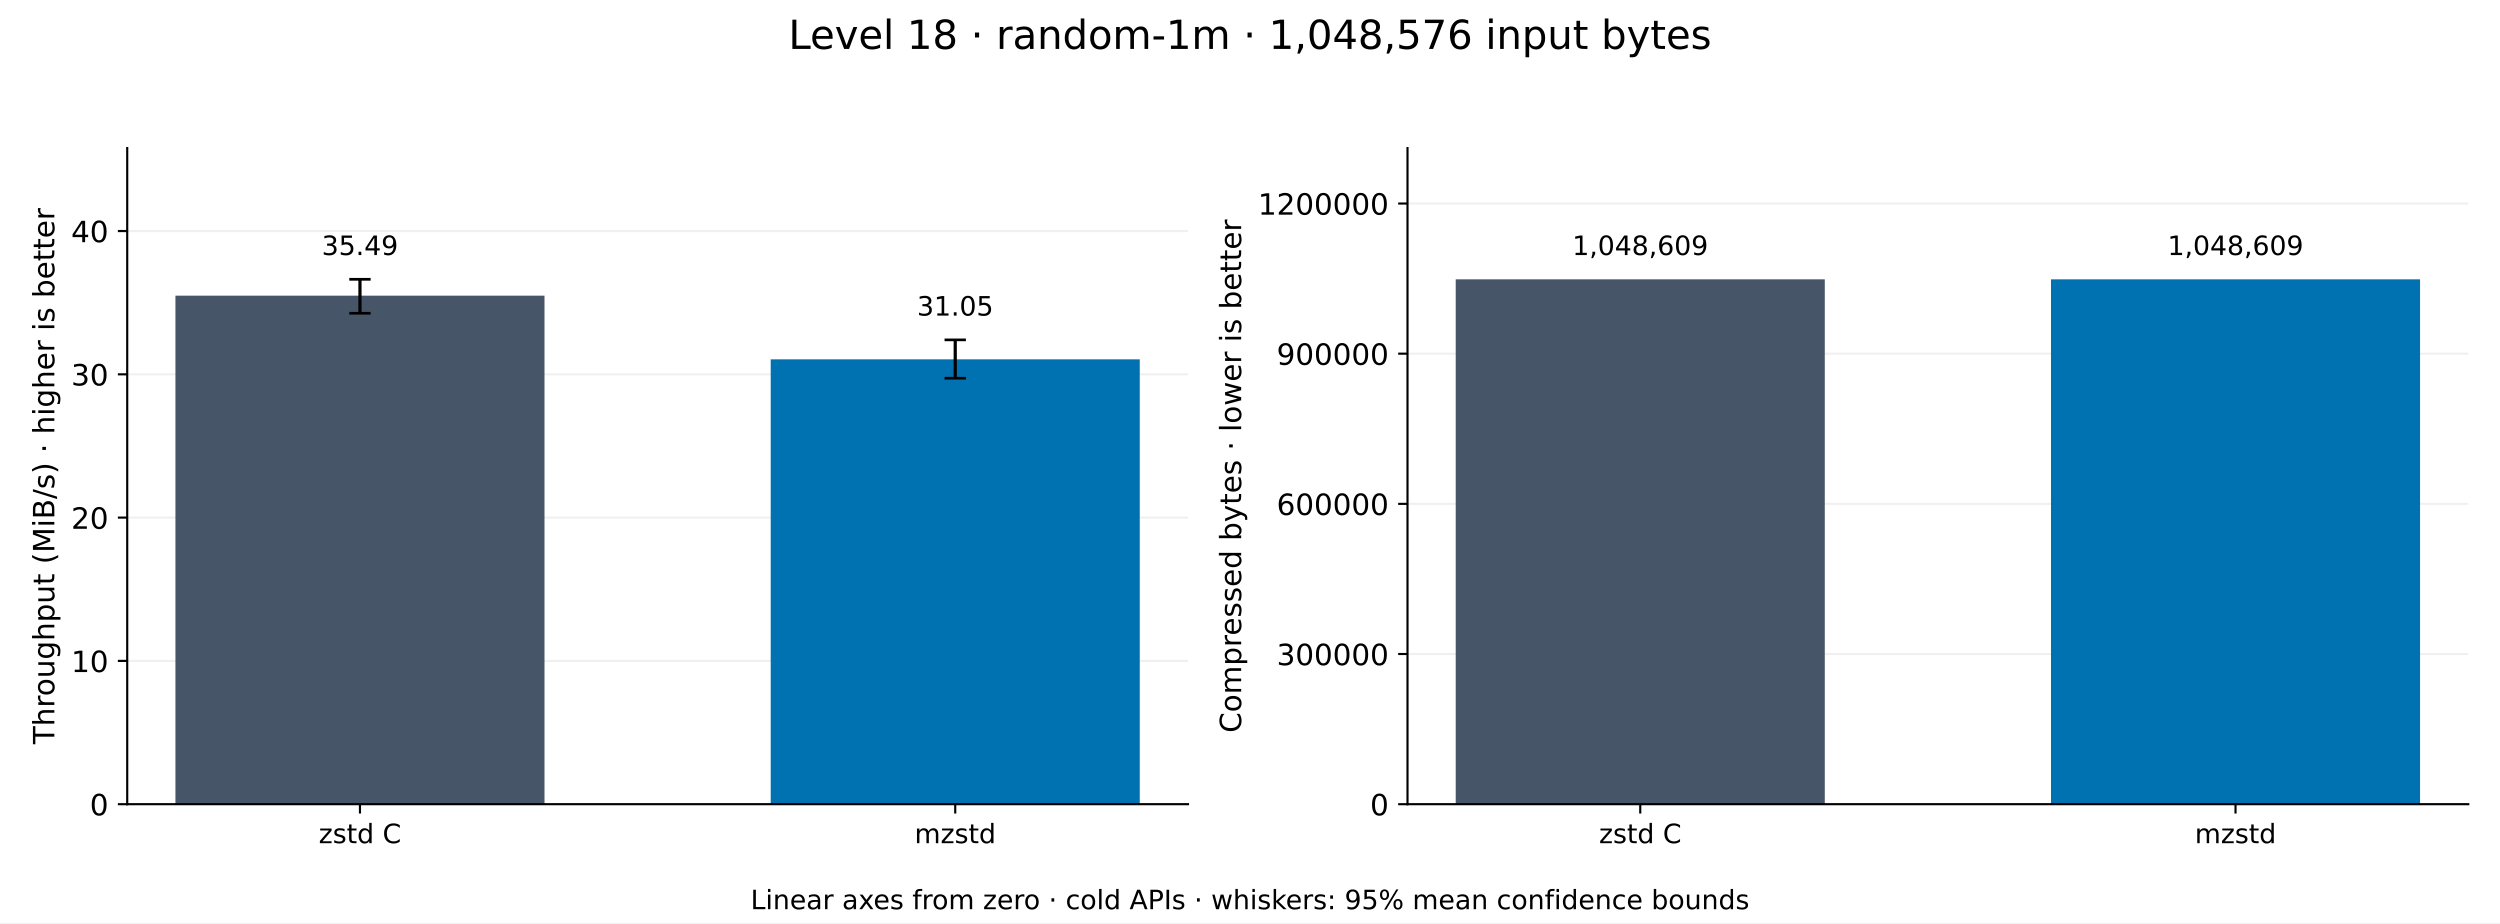
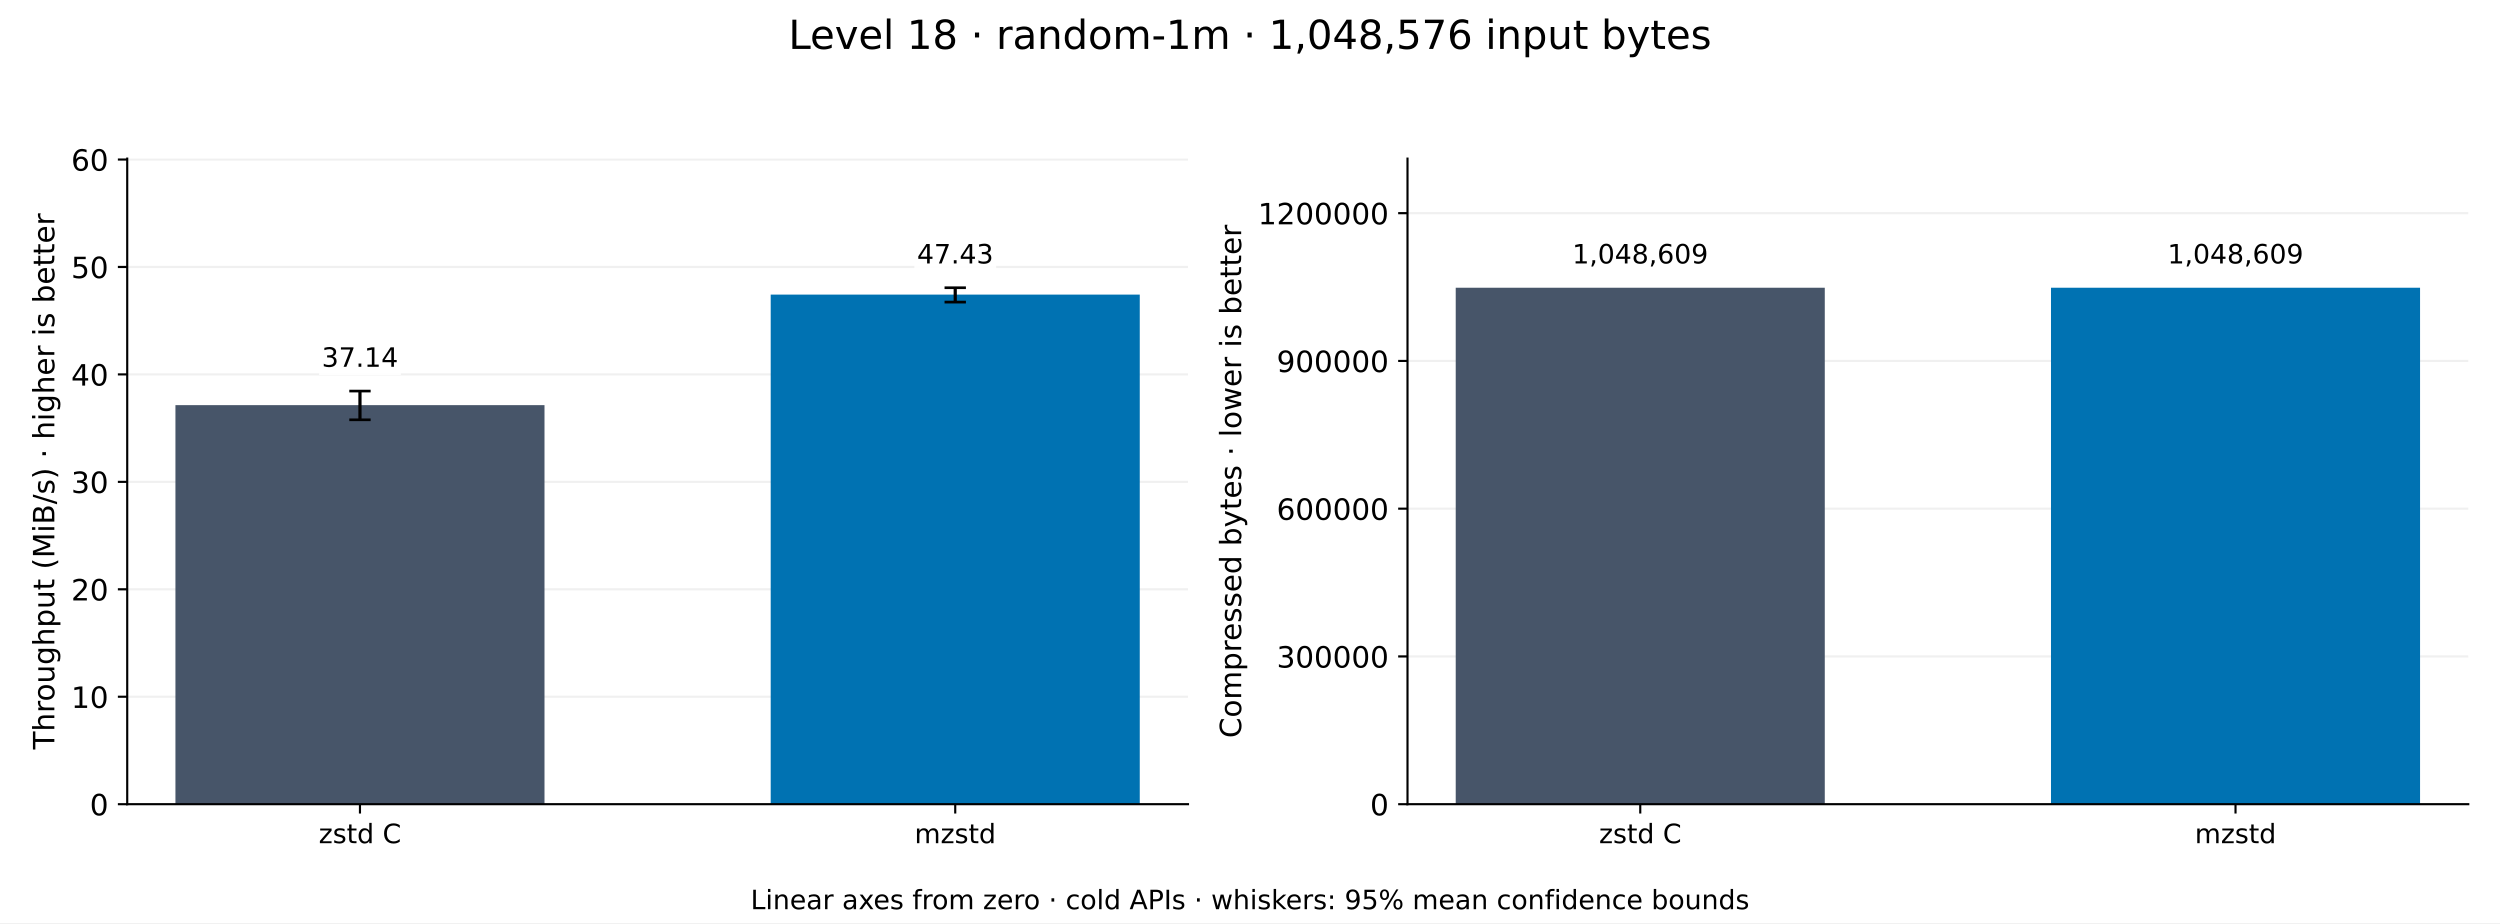
<svg xmlns="http://www.w3.org/2000/svg" xmlns:xlink="http://www.w3.org/1999/xlink" width="936pt" height="345.6pt" viewBox="0 0 936 345.6" version="1.1">
  <defs>
    <style type="text/css">*{stroke-linejoin: round; stroke-linecap: butt}</style>
  </defs>
  <g id="figure_1">
    <g id="patch_1">
      <path d="M 0 345.6 L 936 345.6 L 936 0 L 0 0 z " style="fill: #ffffff" />
    </g>
    <g id="axes_1">
      <g id="patch_2">
-         <path d="M 47.63 301.088 L 444.78 301.088 L 444.78 55.44 L 47.63 55.44 z " style="fill: #ffffff" />
+         <path d="M 47.63 301.088 L 444.78 301.088 L 444.78 59.385 L 47.63 59.385 z " style="fill: #ffffff" />
      </g>
      <g id="matplotlib.axis_1">
        <g id="xtick_1">
          <g id="line2d_1">
            <defs>
              <path id="mcbfd24ea1b" d="M 0 0 L 0 3.5 " style="stroke: #000000; stroke-width: 0.8" />
            </defs>
            <g>
              <use xlink:href="#mcbfd24ea1b" x="134.771" y="301.088" style="stroke: #000000; stroke-width: 0.8" />
            </g>
          </g>
          <g id="text_1">
            <text style="font-size: 10px; font-family: 'DejaVu Sans', 'Bitstream Vera Sans', 'Computer Modern Sans Serif', 'Lucida Grande', 'Verdana', 'Geneva', 'Lucid', 'Arial', 'Helvetica', 'Avant Garde', sans-serif; text-anchor: middle" x="134.771" y="315.686" transform="rotate(-0 134.7712 315.6864)">zstd C</text>
          </g>
        </g>
        <g id="xtick_2">
          <g id="line2d_2">
            <g>
              <use xlink:href="#mcbfd24ea1b" x="357.639" y="301.088" style="stroke: #000000; stroke-width: 0.8" />
            </g>
          </g>
          <g id="text_2">
            <text style="font-size: 10px; font-family: 'DejaVu Sans', 'Bitstream Vera Sans', 'Computer Modern Sans Serif', 'Lucida Grande', 'Verdana', 'Geneva', 'Lucid', 'Arial', 'Helvetica', 'Avant Garde', sans-serif; text-anchor: middle" x="357.639" y="315.686" transform="rotate(-0 357.6388 315.6864)">mzstd</text>
          </g>
        </g>
      </g>
      <g id="matplotlib.axis_2">
        <g id="ytick_1">
          <g id="line2d_3">
-             <path d="M 47.63 301.088 L 444.78 301.088 " clip-path="url(#pbdffe51d3f)" style="fill: none; stroke: #b0b0b0; stroke-opacity: 0.18; stroke-width: 0.8; stroke-linecap: square" />
+             <path d="M 47.63 301.088 L 444.78 301.088 " clip-path="url(#peca23a366c)" style="fill: none; stroke: #b0b0b0; stroke-opacity: 0.18; stroke-width: 0.8; stroke-linecap: square" />
          </g>
          <g id="line2d_4">
            <defs>
              <path id="m862e928616" d="M 0 0 L -3.5 0 " style="stroke: #000000; stroke-width: 0.8" />
            </defs>
            <g>
              <use xlink:href="#m862e928616" x="47.63" y="301.088" style="stroke: #000000; stroke-width: 0.8" />
            </g>
          </g>
          <g id="text_3">
            <text style="font-size: 11px; font-family: 'DejaVu Sans', 'Bitstream Vera Sans', 'Computer Modern Sans Serif', 'Lucida Grande', 'Verdana', 'Geneva', 'Lucid', 'Arial', 'Helvetica', 'Avant Garde', sans-serif; text-anchor: end" x="40.63" y="305.267" transform="rotate(-0 40.63 305.2671)">0</text>
          </g>
        </g>
        <g id="ytick_2">
          <g id="line2d_5">
-             <path d="M 47.63 247.441 L 444.78 247.441 " clip-path="url(#pbdffe51d3f)" style="fill: none; stroke: #b0b0b0; stroke-opacity: 0.18; stroke-width: 0.8; stroke-linecap: square" />
+             <path d="M 47.63 260.861 L 444.78 260.861 " clip-path="url(#peca23a366c)" style="fill: none; stroke: #b0b0b0; stroke-opacity: 0.18; stroke-width: 0.8; stroke-linecap: square" />
          </g>
          <g id="line2d_6">
            <g>
-               <use xlink:href="#m862e928616" x="47.63" y="247.441" style="stroke: #000000; stroke-width: 0.8" />
+               <use xlink:href="#m862e928616" x="47.63" y="260.861" style="stroke: #000000; stroke-width: 0.8" />
            </g>
          </g>
          <g id="text_4">
-             <text style="font-size: 11px; font-family: 'DejaVu Sans', 'Bitstream Vera Sans', 'Computer Modern Sans Serif', 'Lucida Grande', 'Verdana', 'Geneva', 'Lucid', 'Arial', 'Helvetica', 'Avant Garde', sans-serif; text-anchor: end" x="40.63" y="251.62" transform="rotate(-0 40.63 251.6198)">10</text>
+             <text style="font-size: 11px; font-family: 'DejaVu Sans', 'Bitstream Vera Sans', 'Computer Modern Sans Serif', 'Lucida Grande', 'Verdana', 'Geneva', 'Lucid', 'Arial', 'Helvetica', 'Avant Garde', sans-serif; text-anchor: end" x="40.63" y="265.04" transform="rotate(-0 40.63 265.0401)">10</text>
          </g>
        </g>
        <g id="ytick_3">
          <g id="line2d_7">
-             <path d="M 47.63 193.793 L 444.78 193.793 " clip-path="url(#pbdffe51d3f)" style="fill: none; stroke: #b0b0b0; stroke-opacity: 0.18; stroke-width: 0.8; stroke-linecap: square" />
+             <path d="M 47.63 220.634 L 444.78 220.634 " clip-path="url(#peca23a366c)" style="fill: none; stroke: #b0b0b0; stroke-opacity: 0.18; stroke-width: 0.8; stroke-linecap: square" />
          </g>
          <g id="line2d_8">
            <g>
-               <use xlink:href="#m862e928616" x="47.63" y="193.793" style="stroke: #000000; stroke-width: 0.8" />
+               <use xlink:href="#m862e928616" x="47.63" y="220.634" style="stroke: #000000; stroke-width: 0.8" />
            </g>
          </g>
          <g id="text_5">
-             <text style="font-size: 11px; font-family: 'DejaVu Sans', 'Bitstream Vera Sans', 'Computer Modern Sans Serif', 'Lucida Grande', 'Verdana', 'Geneva', 'Lucid', 'Arial', 'Helvetica', 'Avant Garde', sans-serif; text-anchor: end" x="40.63" y="197.973" transform="rotate(-0 40.63 197.9725)">20</text>
+             <text style="font-size: 11px; font-family: 'DejaVu Sans', 'Bitstream Vera Sans', 'Computer Modern Sans Serif', 'Lucida Grande', 'Verdana', 'Geneva', 'Lucid', 'Arial', 'Helvetica', 'Avant Garde', sans-serif; text-anchor: end" x="40.63" y="224.813" transform="rotate(-0 40.63 224.813)">20</text>
          </g>
        </g>
        <g id="ytick_4">
          <g id="line2d_9">
-             <path d="M 47.63 140.146 L 444.78 140.146 " clip-path="url(#pbdffe51d3f)" style="fill: none; stroke: #b0b0b0; stroke-opacity: 0.18; stroke-width: 0.8; stroke-linecap: square" />
+             <path d="M 47.63 180.407 L 444.78 180.407 " clip-path="url(#peca23a366c)" style="fill: none; stroke: #b0b0b0; stroke-opacity: 0.18; stroke-width: 0.8; stroke-linecap: square" />
          </g>
          <g id="line2d_10">
            <g>
-               <use xlink:href="#m862e928616" x="47.63" y="140.146" style="stroke: #000000; stroke-width: 0.8" />
+               <use xlink:href="#m862e928616" x="47.63" y="180.407" style="stroke: #000000; stroke-width: 0.8" />
            </g>
          </g>
          <g id="text_6">
-             <text style="font-size: 11px; font-family: 'DejaVu Sans', 'Bitstream Vera Sans', 'Computer Modern Sans Serif', 'Lucida Grande', 'Verdana', 'Geneva', 'Lucid', 'Arial', 'Helvetica', 'Avant Garde', sans-serif; text-anchor: end" x="40.63" y="144.325" transform="rotate(-0 40.63 144.3252)">30</text>
+             <text style="font-size: 11px; font-family: 'DejaVu Sans', 'Bitstream Vera Sans', 'Computer Modern Sans Serif', 'Lucida Grande', 'Verdana', 'Geneva', 'Lucid', 'Arial', 'Helvetica', 'Avant Garde', sans-serif; text-anchor: end" x="40.63" y="184.586" transform="rotate(-0 40.63 184.586)">30</text>
          </g>
        </g>
        <g id="ytick_5">
          <g id="line2d_11">
-             <path d="M 47.63 86.499 L 444.78 86.499 " clip-path="url(#pbdffe51d3f)" style="fill: none; stroke: #b0b0b0; stroke-opacity: 0.18; stroke-width: 0.8; stroke-linecap: square" />
+             <path d="M 47.63 140.18 L 444.78 140.18 " clip-path="url(#peca23a366c)" style="fill: none; stroke: #b0b0b0; stroke-opacity: 0.18; stroke-width: 0.8; stroke-linecap: square" />
          </g>
          <g id="line2d_12">
            <g>
-               <use xlink:href="#m862e928616" x="47.63" y="86.499" style="stroke: #000000; stroke-width: 0.8" />
+               <use xlink:href="#m862e928616" x="47.63" y="140.18" style="stroke: #000000; stroke-width: 0.8" />
            </g>
          </g>
          <g id="text_7">
-             <text style="font-size: 11px; font-family: 'DejaVu Sans', 'Bitstream Vera Sans', 'Computer Modern Sans Serif', 'Lucida Grande', 'Verdana', 'Geneva', 'Lucid', 'Arial', 'Helvetica', 'Avant Garde', sans-serif; text-anchor: end" x="40.63" y="90.678" transform="rotate(-0 40.63 90.67786)">40</text>
-           </g>
-         </g>
-         <g id="text_8">
-           <text style="font-size: 11px; font-family: 'DejaVu Sans', 'Bitstream Vera Sans', 'Computer Modern Sans Serif', 'Lucida Grande', 'Verdana', 'Geneva', 'Lucid', 'Arial', 'Helvetica', 'Avant Garde', sans-serif; text-anchor: middle" x="20.345" y="178.264" transform="rotate(-90 20.34484 178.264)">Throughput (MiB/s) · higher is better</text>
+             <text style="font-size: 11px; font-family: 'DejaVu Sans', 'Bitstream Vera Sans', 'Computer Modern Sans Serif', 'Lucida Grande', 'Verdana', 'Geneva', 'Lucid', 'Arial', 'Helvetica', 'Avant Garde', sans-serif; text-anchor: end" x="40.63" y="144.359" transform="rotate(-0 40.63 144.3589)">40</text>
+           </g>
+         </g>
+         <g id="ytick_6">
+           <g id="line2d_13">
+             <path d="M 47.63 99.953 L 444.78 99.953 " clip-path="url(#peca23a366c)" style="fill: none; stroke: #b0b0b0; stroke-opacity: 0.18; stroke-width: 0.8; stroke-linecap: square" />
+           </g>
+           <g id="line2d_14">
+             <g>
+               <use xlink:href="#m862e928616" x="47.63" y="99.953" style="stroke: #000000; stroke-width: 0.8" />
+             </g>
+           </g>
+           <g id="text_8">
+             <text style="font-size: 11px; font-family: 'DejaVu Sans', 'Bitstream Vera Sans', 'Computer Modern Sans Serif', 'Lucida Grande', 'Verdana', 'Geneva', 'Lucid', 'Arial', 'Helvetica', 'Avant Garde', sans-serif; text-anchor: end" x="40.63" y="104.132" transform="rotate(-0 40.63 104.1318)">50</text>
+           </g>
+         </g>
+         <g id="ytick_7">
+           <g id="line2d_15">
+             <path d="M 47.63 59.726 L 444.78 59.726 " clip-path="url(#peca23a366c)" style="fill: none; stroke: #b0b0b0; stroke-opacity: 0.18; stroke-width: 0.8; stroke-linecap: square" />
+           </g>
+           <g id="line2d_16">
+             <g>
+               <use xlink:href="#m862e928616" x="47.63" y="59.726" style="stroke: #000000; stroke-width: 0.8" />
+             </g>
+           </g>
+           <g id="text_9">
+             <text style="font-size: 11px; font-family: 'DejaVu Sans', 'Bitstream Vera Sans', 'Computer Modern Sans Serif', 'Lucida Grande', 'Verdana', 'Geneva', 'Lucid', 'Arial', 'Helvetica', 'Avant Garde', sans-serif; text-anchor: end" x="40.63" y="63.905" transform="rotate(-0 40.63 63.90479)">60</text>
+           </g>
+         </g>
+         <g id="text_10">
+           <text style="font-size: 11px; font-family: 'DejaVu Sans', 'Bitstream Vera Sans', 'Computer Modern Sans Serif', 'Lucida Grande', 'Verdana', 'Geneva', 'Lucid', 'Arial', 'Helvetica', 'Avant Garde', sans-serif; text-anchor: middle" x="20.345" y="180.237" transform="rotate(-90 20.34484 180.2367)">Throughput (MiB/s) · higher is better</text>
        </g>
      </g>
      <g id="patch_3">
-         <path d="M 65.682 301.088 L 203.86 301.088 L 203.86 110.705 L 65.682 110.705 z " clip-path="url(#pbdffe51d3f)" style="fill: #475569" />
+         <path d="M 65.682 301.088 L 203.86 301.088 L 203.86 151.689 L 65.682 151.689 z " clip-path="url(#peca23a366c)" style="fill: #475569" />
      </g>
      <g id="patch_4">
-         <path d="M 288.55 301.088 L 426.728 301.088 L 426.728 134.54 L 288.55 134.54 z " clip-path="url(#pbdffe51d3f)" style="fill: #0072b2" />
+         <path d="M 288.55 301.088 L 426.728 301.088 L 426.728 110.301 L 288.55 110.301 z " clip-path="url(#peca23a366c)" style="fill: #0072b2" />
      </g>
      <g id="LineCollection_1">
-         <path d="M 134.771 117.287 L 134.771 104.57 " clip-path="url(#pbdffe51d3f)" style="fill: none; stroke: #000000; stroke-width: 1.2" />
-         <path d="M 357.639 141.592 L 357.639 127.237 " clip-path="url(#pbdffe51d3f)" style="fill: none; stroke: #000000; stroke-width: 1.2" />
-       </g>
-       <g id="line2d_13">
+         <path d="M 134.771 157.165 L 134.771 146.41 " clip-path="url(#peca23a366c)" style="fill: none; stroke: #000000; stroke-width: 1.2" />
+         <path d="M 357.639 113.106 L 357.639 107.726 " clip-path="url(#peca23a366c)" style="fill: none; stroke: #000000; stroke-width: 1.2" />
+       </g>
+       <g id="line2d_17">
        <defs>
          <path id="mf7f69e77f0" d="M 4 0 L -4 -0 " style="stroke: #000000" />
        </defs>
-         <g clip-path="url(#pbdffe51d3f)">
-           <use xlink:href="#mf7f69e77f0" x="134.771" y="117.287" style="fill: #1f77b4; stroke: #000000" />
-           <use xlink:href="#mf7f69e77f0" x="357.639" y="141.592" style="fill: #1f77b4; stroke: #000000" />
-         </g>
-       </g>
-       <g id="line2d_14">
-         <g clip-path="url(#pbdffe51d3f)">
-           <use xlink:href="#mf7f69e77f0" x="134.771" y="104.57" style="fill: #1f77b4; stroke: #000000" />
-           <use xlink:href="#mf7f69e77f0" x="357.639" y="127.237" style="fill: #1f77b4; stroke: #000000" />
+         <g clip-path="url(#peca23a366c)">
+           <use xlink:href="#mf7f69e77f0" x="134.771" y="157.165" style="fill: #1f77b4; stroke: #000000" />
+           <use xlink:href="#mf7f69e77f0" x="357.639" y="113.106" style="fill: #1f77b4; stroke: #000000" />
+         </g>
+       </g>
+       <g id="line2d_18">
+         <g clip-path="url(#peca23a366c)">
+           <use xlink:href="#mf7f69e77f0" x="134.771" y="146.41" style="fill: #1f77b4; stroke: #000000" />
+           <use xlink:href="#mf7f69e77f0" x="357.639" y="107.726" style="fill: #1f77b4; stroke: #000000" />
        </g>
      </g>
      <g id="patch_5">
-         <path d="M 47.63 301.088 L 47.63 55.44 " style="fill: none; stroke: #000000; stroke-width: 0.8; stroke-linejoin: miter; stroke-linecap: square" />
+         <path d="M 47.63 301.088 L 47.63 59.385 " style="fill: none; stroke: #000000; stroke-width: 0.8; stroke-linejoin: miter; stroke-linecap: square" />
      </g>
      <g id="patch_6">
        <path d="M 47.63 301.088 L 444.78 301.088 " style="fill: none; stroke: #000000; stroke-width: 0.8; stroke-linejoin: miter; stroke-linecap: square" />
      </g>
-       <g id="text_9">
+       <g id="text_11">
        <g id="patch_7">
-           <path d="M 119.457 98.57 L 150.085 98.57 L 150.085 86.891 L 119.457 86.891 z " style="fill: #ffffff; opacity: 0.9" />
-         </g>
-         <text style="font-size: 10px; font-family: 'DejaVu Sans', 'Bitstream Vera Sans', 'Computer Modern Sans Serif', 'Lucida Grande', 'Verdana', 'Geneva', 'Lucid', 'Arial', 'Helvetica', 'Avant Garde', sans-serif; text-anchor: middle" x="134.771" y="95.49" transform="rotate(-0 134.7712 95.48991)">35.49</text>
-       </g>
-       <g id="text_10">
+           <path d="M 119.457 140.41 L 150.085 140.41 L 150.085 128.732 L 119.457 128.732 z " style="fill: #ffffff; opacity: 0.9" />
+         </g>
+         <text style="font-size: 10px; font-family: 'DejaVu Sans', 'Bitstream Vera Sans', 'Computer Modern Sans Serif', 'Lucida Grande', 'Verdana', 'Geneva', 'Lucid', 'Arial', 'Helvetica', 'Avant Garde', sans-serif; text-anchor: middle" x="134.771" y="137.33" transform="rotate(-0 134.7712 137.3303)">37.14</text>
+       </g>
+       <g id="text_12">
        <g id="patch_8">
-           <path d="M 342.325 121.237 L 372.953 121.237 L 372.953 109.559 L 342.325 109.559 z " style="fill: #ffffff; opacity: 0.9" />
-         </g>
-         <text style="font-size: 10px; font-family: 'DejaVu Sans', 'Bitstream Vera Sans', 'Computer Modern Sans Serif', 'Lucida Grande', 'Verdana', 'Geneva', 'Lucid', 'Arial', 'Helvetica', 'Avant Garde', sans-serif; text-anchor: middle" x="357.639" y="118.157" transform="rotate(-0 357.6388 118.1574)">31.05</text>
+           <path d="M 342.325 101.726 L 372.953 101.726 L 372.953 90.048 L 342.325 90.048 z " style="fill: #ffffff; opacity: 0.9" />
+         </g>
+         <text style="font-size: 10px; font-family: 'DejaVu Sans', 'Bitstream Vera Sans', 'Computer Modern Sans Serif', 'Lucida Grande', 'Verdana', 'Geneva', 'Lucid', 'Arial', 'Helvetica', 'Avant Garde', sans-serif; text-anchor: middle" x="357.639" y="98.646" transform="rotate(-0 357.6388 98.64628)">47.43</text>
      </g>
    </g>
    <g id="axes_2">
      <g id="patch_9">
-         <path d="M 526.97 301.088 L 924.12 301.088 L 924.12 55.44 L 526.97 55.44 z " style="fill: #ffffff" />
+         <path d="M 526.97 301.088 L 924.12 301.088 L 924.12 59.385 L 526.97 59.385 z " style="fill: #ffffff" />
      </g>
      <g id="matplotlib.axis_3">
        <g id="xtick_3">
-           <g id="line2d_15">
+           <g id="line2d_19">
            <g>
              <use xlink:href="#mcbfd24ea1b" x="614.111" y="301.088" style="stroke: #000000; stroke-width: 0.8" />
            </g>
          </g>
-           <g id="text_11">
+           <g id="text_13">
            <text style="font-size: 10px; font-family: 'DejaVu Sans', 'Bitstream Vera Sans', 'Computer Modern Sans Serif', 'Lucida Grande', 'Verdana', 'Geneva', 'Lucid', 'Arial', 'Helvetica', 'Avant Garde', sans-serif; text-anchor: middle" x="614.111" y="315.686" transform="rotate(-0 614.1112 315.6864)">zstd C</text>
          </g>
        </g>
        <g id="xtick_4">
-           <g id="line2d_16">
+           <g id="line2d_20">
            <g>
              <use xlink:href="#mcbfd24ea1b" x="836.979" y="301.088" style="stroke: #000000; stroke-width: 0.8" />
            </g>
          </g>
-           <g id="text_12">
+           <g id="text_14">
            <text style="font-size: 10px; font-family: 'DejaVu Sans', 'Bitstream Vera Sans', 'Computer Modern Sans Serif', 'Lucida Grande', 'Verdana', 'Geneva', 'Lucid', 'Arial', 'Helvetica', 'Avant Garde', sans-serif; text-anchor: middle" x="836.979" y="315.686" transform="rotate(-0 836.9788 315.6864)">mzstd</text>
          </g>
        </g>
      </g>
      <g id="matplotlib.axis_4">
-         <g id="ytick_6">
-           <g id="line2d_17">
-             <path d="M 526.97 301.088 L 924.12 301.088 " clip-path="url(#p28f1f4fded)" style="fill: none; stroke: #b0b0b0; stroke-opacity: 0.18; stroke-width: 0.8; stroke-linecap: square" />
-           </g>
-           <g id="line2d_18">
-             <g>
-               <use xlink:href="#m862e928616" x="526.97" y="301.088" style="stroke: #000000; stroke-width: 0.8" />
-             </g>
-           </g>
-           <g id="text_13">
-             <text style="font-size: 11px; font-family: 'DejaVu Sans', 'Bitstream Vera Sans', 'Computer Modern Sans Serif', 'Lucida Grande', 'Verdana', 'Geneva', 'Lucid', 'Arial', 'Helvetica', 'Avant Garde', sans-serif; text-anchor: end" x="519.97" y="305.267" transform="rotate(-0 519.97 305.2671)">0</text>
-           </g>
-         </g>
-         <g id="ytick_7">
-           <g id="line2d_19">
-             <path d="M 526.97 244.865 L 924.12 244.865 " clip-path="url(#p28f1f4fded)" style="fill: none; stroke: #b0b0b0; stroke-opacity: 0.18; stroke-width: 0.8; stroke-linecap: square" />
-           </g>
-           <g id="line2d_20">
-             <g>
-               <use xlink:href="#m862e928616" x="526.97" y="244.865" style="stroke: #000000; stroke-width: 0.8" />
-             </g>
-           </g>
-           <g id="text_14">
-             <text style="font-size: 11px; font-family: 'DejaVu Sans', 'Bitstream Vera Sans', 'Computer Modern Sans Serif', 'Lucida Grande', 'Verdana', 'Geneva', 'Lucid', 'Arial', 'Helvetica', 'Avant Garde', sans-serif; text-anchor: end" x="519.97" y="249.045" transform="rotate(-0 519.97 249.0445)">300000</text>
-           </g>
-         </g>
        <g id="ytick_8">
          <g id="line2d_21">
-             <path d="M 526.97 188.643 L 924.12 188.643 " clip-path="url(#p28f1f4fded)" style="fill: none; stroke: #b0b0b0; stroke-opacity: 0.18; stroke-width: 0.8; stroke-linecap: square" />
+             <path d="M 526.97 301.088 L 924.12 301.088 " clip-path="url(#p01cf63f6e8)" style="fill: none; stroke: #b0b0b0; stroke-opacity: 0.18; stroke-width: 0.8; stroke-linecap: square" />
          </g>
          <g id="line2d_22">
            <g>
-               <use xlink:href="#m862e928616" x="526.97" y="188.643" style="stroke: #000000; stroke-width: 0.8" />
+               <use xlink:href="#m862e928616" x="526.97" y="301.088" style="stroke: #000000; stroke-width: 0.8" />
            </g>
          </g>
          <g id="text_15">
-             <text style="font-size: 11px; font-family: 'DejaVu Sans', 'Bitstream Vera Sans', 'Computer Modern Sans Serif', 'Lucida Grande', 'Verdana', 'Geneva', 'Lucid', 'Arial', 'Helvetica', 'Avant Garde', sans-serif; text-anchor: end" x="519.97" y="192.822" transform="rotate(-0 519.97 192.8219)">600000</text>
+             <text style="font-size: 11px; font-family: 'DejaVu Sans', 'Bitstream Vera Sans', 'Computer Modern Sans Serif', 'Lucida Grande', 'Verdana', 'Geneva', 'Lucid', 'Arial', 'Helvetica', 'Avant Garde', sans-serif; text-anchor: end" x="519.97" y="305.267" transform="rotate(-0 519.97 305.2671)">0</text>
          </g>
        </g>
        <g id="ytick_9">
          <g id="line2d_23">
-             <path d="M 526.97 132.42 L 924.12 132.42 " clip-path="url(#p28f1f4fded)" style="fill: none; stroke: #b0b0b0; stroke-opacity: 0.18; stroke-width: 0.8; stroke-linecap: square" />
+             <path d="M 526.97 245.768 L 924.12 245.768 " clip-path="url(#p01cf63f6e8)" style="fill: none; stroke: #b0b0b0; stroke-opacity: 0.18; stroke-width: 0.8; stroke-linecap: square" />
          </g>
          <g id="line2d_24">
            <g>
-               <use xlink:href="#m862e928616" x="526.97" y="132.42" style="stroke: #000000; stroke-width: 0.8" />
+               <use xlink:href="#m862e928616" x="526.97" y="245.768" style="stroke: #000000; stroke-width: 0.8" />
            </g>
          </g>
          <g id="text_16">
-             <text style="font-size: 11px; font-family: 'DejaVu Sans', 'Bitstream Vera Sans', 'Computer Modern Sans Serif', 'Lucida Grande', 'Verdana', 'Geneva', 'Lucid', 'Arial', 'Helvetica', 'Avant Garde', sans-serif; text-anchor: end" x="519.97" y="136.599" transform="rotate(-0 519.97 136.5994)">900000</text>
+             <text style="font-size: 11px; font-family: 'DejaVu Sans', 'Bitstream Vera Sans', 'Computer Modern Sans Serif', 'Lucida Grande', 'Verdana', 'Geneva', 'Lucid', 'Arial', 'Helvetica', 'Avant Garde', sans-serif; text-anchor: end" x="519.97" y="249.948" transform="rotate(-0 519.97 249.9476)">300000</text>
          </g>
        </g>
        <g id="ytick_10">
          <g id="line2d_25">
-             <path d="M 526.97 76.198 L 924.12 76.198 " clip-path="url(#p28f1f4fded)" style="fill: none; stroke: #b0b0b0; stroke-opacity: 0.18; stroke-width: 0.8; stroke-linecap: square" />
+             <path d="M 526.97 190.449 L 924.12 190.449 " clip-path="url(#p01cf63f6e8)" style="fill: none; stroke: #b0b0b0; stroke-opacity: 0.18; stroke-width: 0.8; stroke-linecap: square" />
          </g>
          <g id="line2d_26">
            <g>
-               <use xlink:href="#m862e928616" x="526.97" y="76.198" style="stroke: #000000; stroke-width: 0.8" />
+               <use xlink:href="#m862e928616" x="526.97" y="190.449" style="stroke: #000000; stroke-width: 0.8" />
            </g>
          </g>
          <g id="text_17">
-             <text style="font-size: 11px; font-family: 'DejaVu Sans', 'Bitstream Vera Sans', 'Computer Modern Sans Serif', 'Lucida Grande', 'Verdana', 'Geneva', 'Lucid', 'Arial', 'Helvetica', 'Avant Garde', sans-serif; text-anchor: end" x="519.97" y="80.377" transform="rotate(-0 519.97 80.37676)">1200000</text>
-           </g>
-         </g>
-         <g id="text_18">
-           <text style="font-size: 11px; font-family: 'DejaVu Sans', 'Bitstream Vera Sans', 'Computer Modern Sans Serif', 'Lucida Grande', 'Verdana', 'Geneva', 'Lucid', 'Arial', 'Helvetica', 'Avant Garde', sans-serif; text-anchor: middle" x="464.691" y="178.264" transform="rotate(-90 464.6911 178.264)">Compressed bytes · lower is better</text>
+             <text style="font-size: 11px; font-family: 'DejaVu Sans', 'Bitstream Vera Sans', 'Computer Modern Sans Serif', 'Lucida Grande', 'Verdana', 'Geneva', 'Lucid', 'Arial', 'Helvetica', 'Avant Garde', sans-serif; text-anchor: end" x="519.97" y="194.628" transform="rotate(-0 519.97 194.628)">600000</text>
+           </g>
+         </g>
+         <g id="ytick_11">
+           <g id="line2d_27">
+             <path d="M 526.97 135.129 L 924.12 135.129 " clip-path="url(#p01cf63f6e8)" style="fill: none; stroke: #b0b0b0; stroke-opacity: 0.18; stroke-width: 0.8; stroke-linecap: square" />
+           </g>
+           <g id="line2d_28">
+             <g>
+               <use xlink:href="#m862e928616" x="526.97" y="135.129" style="stroke: #000000; stroke-width: 0.8" />
+             </g>
+           </g>
+           <g id="text_18">
+             <text style="font-size: 11px; font-family: 'DejaVu Sans', 'Bitstream Vera Sans', 'Computer Modern Sans Serif', 'Lucida Grande', 'Verdana', 'Geneva', 'Lucid', 'Arial', 'Helvetica', 'Avant Garde', sans-serif; text-anchor: end" x="519.97" y="139.308" transform="rotate(-0 519.97 139.3084)">900000</text>
+           </g>
+         </g>
+         <g id="ytick_12">
+           <g id="line2d_29">
+             <path d="M 526.97 79.81 L 924.12 79.81 " clip-path="url(#p01cf63f6e8)" style="fill: none; stroke: #b0b0b0; stroke-opacity: 0.18; stroke-width: 0.8; stroke-linecap: square" />
+           </g>
+           <g id="line2d_30">
+             <g>
+               <use xlink:href="#m862e928616" x="526.97" y="79.81" style="stroke: #000000; stroke-width: 0.8" />
+             </g>
+           </g>
+           <g id="text_19">
+             <text style="font-size: 11px; font-family: 'DejaVu Sans', 'Bitstream Vera Sans', 'Computer Modern Sans Serif', 'Lucida Grande', 'Verdana', 'Geneva', 'Lucid', 'Arial', 'Helvetica', 'Avant Garde', sans-serif; text-anchor: end" x="519.97" y="83.989" transform="rotate(-0 519.97 83.98882)">1200000</text>
+           </g>
+         </g>
+         <g id="text_20">
+           <text style="font-size: 11px; font-family: 'DejaVu Sans', 'Bitstream Vera Sans', 'Computer Modern Sans Serif', 'Lucida Grande', 'Verdana', 'Geneva', 'Lucid', 'Arial', 'Helvetica', 'Avant Garde', sans-serif; text-anchor: middle" x="464.691" y="180.237" transform="rotate(-90 464.6911 180.2367)">Compressed bytes · lower is better</text>
        </g>
      </g>
      <g id="patch_10">
-         <path d="M 545.022 301.088 L 683.2 301.088 L 683.2 104.57 L 545.022 104.57 z " clip-path="url(#p28f1f4fded)" style="fill: #475569" />
+         <path d="M 545.022 301.088 L 683.2 301.088 L 683.2 107.726 L 545.022 107.726 z " clip-path="url(#p01cf63f6e8)" style="fill: #475569" />
      </g>
      <g id="patch_11">
-         <path d="M 767.89 301.088 L 906.068 301.088 L 906.068 104.57 L 767.89 104.57 z " clip-path="url(#p28f1f4fded)" style="fill: #0072b2" />
+         <path d="M 767.89 301.088 L 906.068 301.088 L 906.068 107.726 L 767.89 107.726 z " clip-path="url(#p01cf63f6e8)" style="fill: #0072b2" />
      </g>
      <g id="patch_12">
-         <path d="M 526.97 301.088 L 526.97 55.44 " style="fill: none; stroke: #000000; stroke-width: 0.8; stroke-linejoin: miter; stroke-linecap: square" />
+         <path d="M 526.97 301.088 L 526.97 59.385 " style="fill: none; stroke: #000000; stroke-width: 0.8; stroke-linejoin: miter; stroke-linecap: square" />
      </g>
      <g id="patch_13">
        <path d="M 526.97 301.088 L 924.12 301.088 " style="fill: none; stroke: #000000; stroke-width: 0.8; stroke-linejoin: miter; stroke-linecap: square" />
      </g>
-       <g id="text_19">
+       <g id="text_21">
        <g id="patch_14">
-           <path d="M 587.664 98.57 L 640.558 98.57 L 640.558 86.891 L 587.664 86.891 z " style="fill: #ffffff; opacity: 0.9" />
-         </g>
-         <text style="font-size: 10px; font-family: 'DejaVu Sans', 'Bitstream Vera Sans', 'Computer Modern Sans Serif', 'Lucida Grande', 'Verdana', 'Geneva', 'Lucid', 'Arial', 'Helvetica', 'Avant Garde', sans-serif; text-anchor: middle" x="614.111" y="95.49" transform="rotate(-0 614.1112 95.48991)">1,048,609</text>
-       </g>
-       <g id="text_20">
+           <path d="M 587.664 101.726 L 640.558 101.726 L 640.558 90.048 L 587.664 90.048 z " style="fill: #ffffff; opacity: 0.9" />
+         </g>
+         <text style="font-size: 10px; font-family: 'DejaVu Sans', 'Bitstream Vera Sans', 'Computer Modern Sans Serif', 'Lucida Grande', 'Verdana', 'Geneva', 'Lucid', 'Arial', 'Helvetica', 'Avant Garde', sans-serif; text-anchor: middle" x="614.111" y="98.646" transform="rotate(-0 614.1112 98.64628)">1,048,609</text>
+       </g>
+       <g id="text_22">
        <g id="patch_15">
-           <path d="M 810.532 98.57 L 863.426 98.57 L 863.426 86.891 L 810.532 86.891 z " style="fill: #ffffff; opacity: 0.9" />
-         </g>
-         <text style="font-size: 10px; font-family: 'DejaVu Sans', 'Bitstream Vera Sans', 'Computer Modern Sans Serif', 'Lucida Grande', 'Verdana', 'Geneva', 'Lucid', 'Arial', 'Helvetica', 'Avant Garde', sans-serif; text-anchor: middle" x="836.979" y="95.49" transform="rotate(-0 836.9788 95.48991)">1,048,609</text>
-       </g>
-     </g>
-     <g id="text_21">
+           <path d="M 810.532 101.726 L 863.426 101.726 L 863.426 90.048 L 810.532 90.048 z " style="fill: #ffffff; opacity: 0.9" />
+         </g>
+         <text style="font-size: 10px; font-family: 'DejaVu Sans', 'Bitstream Vera Sans', 'Computer Modern Sans Serif', 'Lucida Grande', 'Verdana', 'Geneva', 'Lucid', 'Arial', 'Helvetica', 'Avant Garde', sans-serif; text-anchor: middle" x="836.979" y="98.646" transform="rotate(-0 836.9788 98.64628)">1,048,609</text>
+       </g>
+     </g>
+     <g id="text_23">
      <text style="font-size: 15px; font-family: 'DejaVu Sans', 'Bitstream Vera Sans', 'Computer Modern Sans Serif', 'Lucida Grande', 'Verdana', 'Geneva', 'Lucid', 'Arial', 'Helvetica', 'Avant Garde', sans-serif; text-anchor: middle" x="468" y="18.31" transform="rotate(-0 468 18.30966)">Level 18 · random-1m · 1,048,576 input bytes</text>
    </g>
-     <g id="text_22">
+     <g id="text_24">
      <text style="font-size: 10px; font-family: 'DejaVu Sans', 'Bitstream Vera Sans', 'Computer Modern Sans Serif', 'Lucida Grande', 'Verdana', 'Geneva', 'Lucid', 'Arial', 'Helvetica', 'Avant Garde', sans-serif; text-anchor: middle" x="468" y="340.416" transform="rotate(-0 468 340.416)">Linear axes from zero · cold APIs · whiskers: 95% mean confidence bounds</text>
    </g>
  </g>
  <defs>
-     <clipPath id="pbdffe51d3f">
-       <rect x="47.63" y="55.44" width="397.15" height="245.648" />
+     <clipPath id="peca23a366c">
+       <rect x="47.63" y="59.385" width="397.15" height="241.703" />
    </clipPath>
-     <clipPath id="p28f1f4fded">
-       <rect x="526.97" y="55.44" width="397.15" height="245.648" />
+     <clipPath id="p01cf63f6e8">
+       <rect x="526.97" y="59.385" width="397.15" height="241.703" />
    </clipPath>
  </defs>
</svg>
